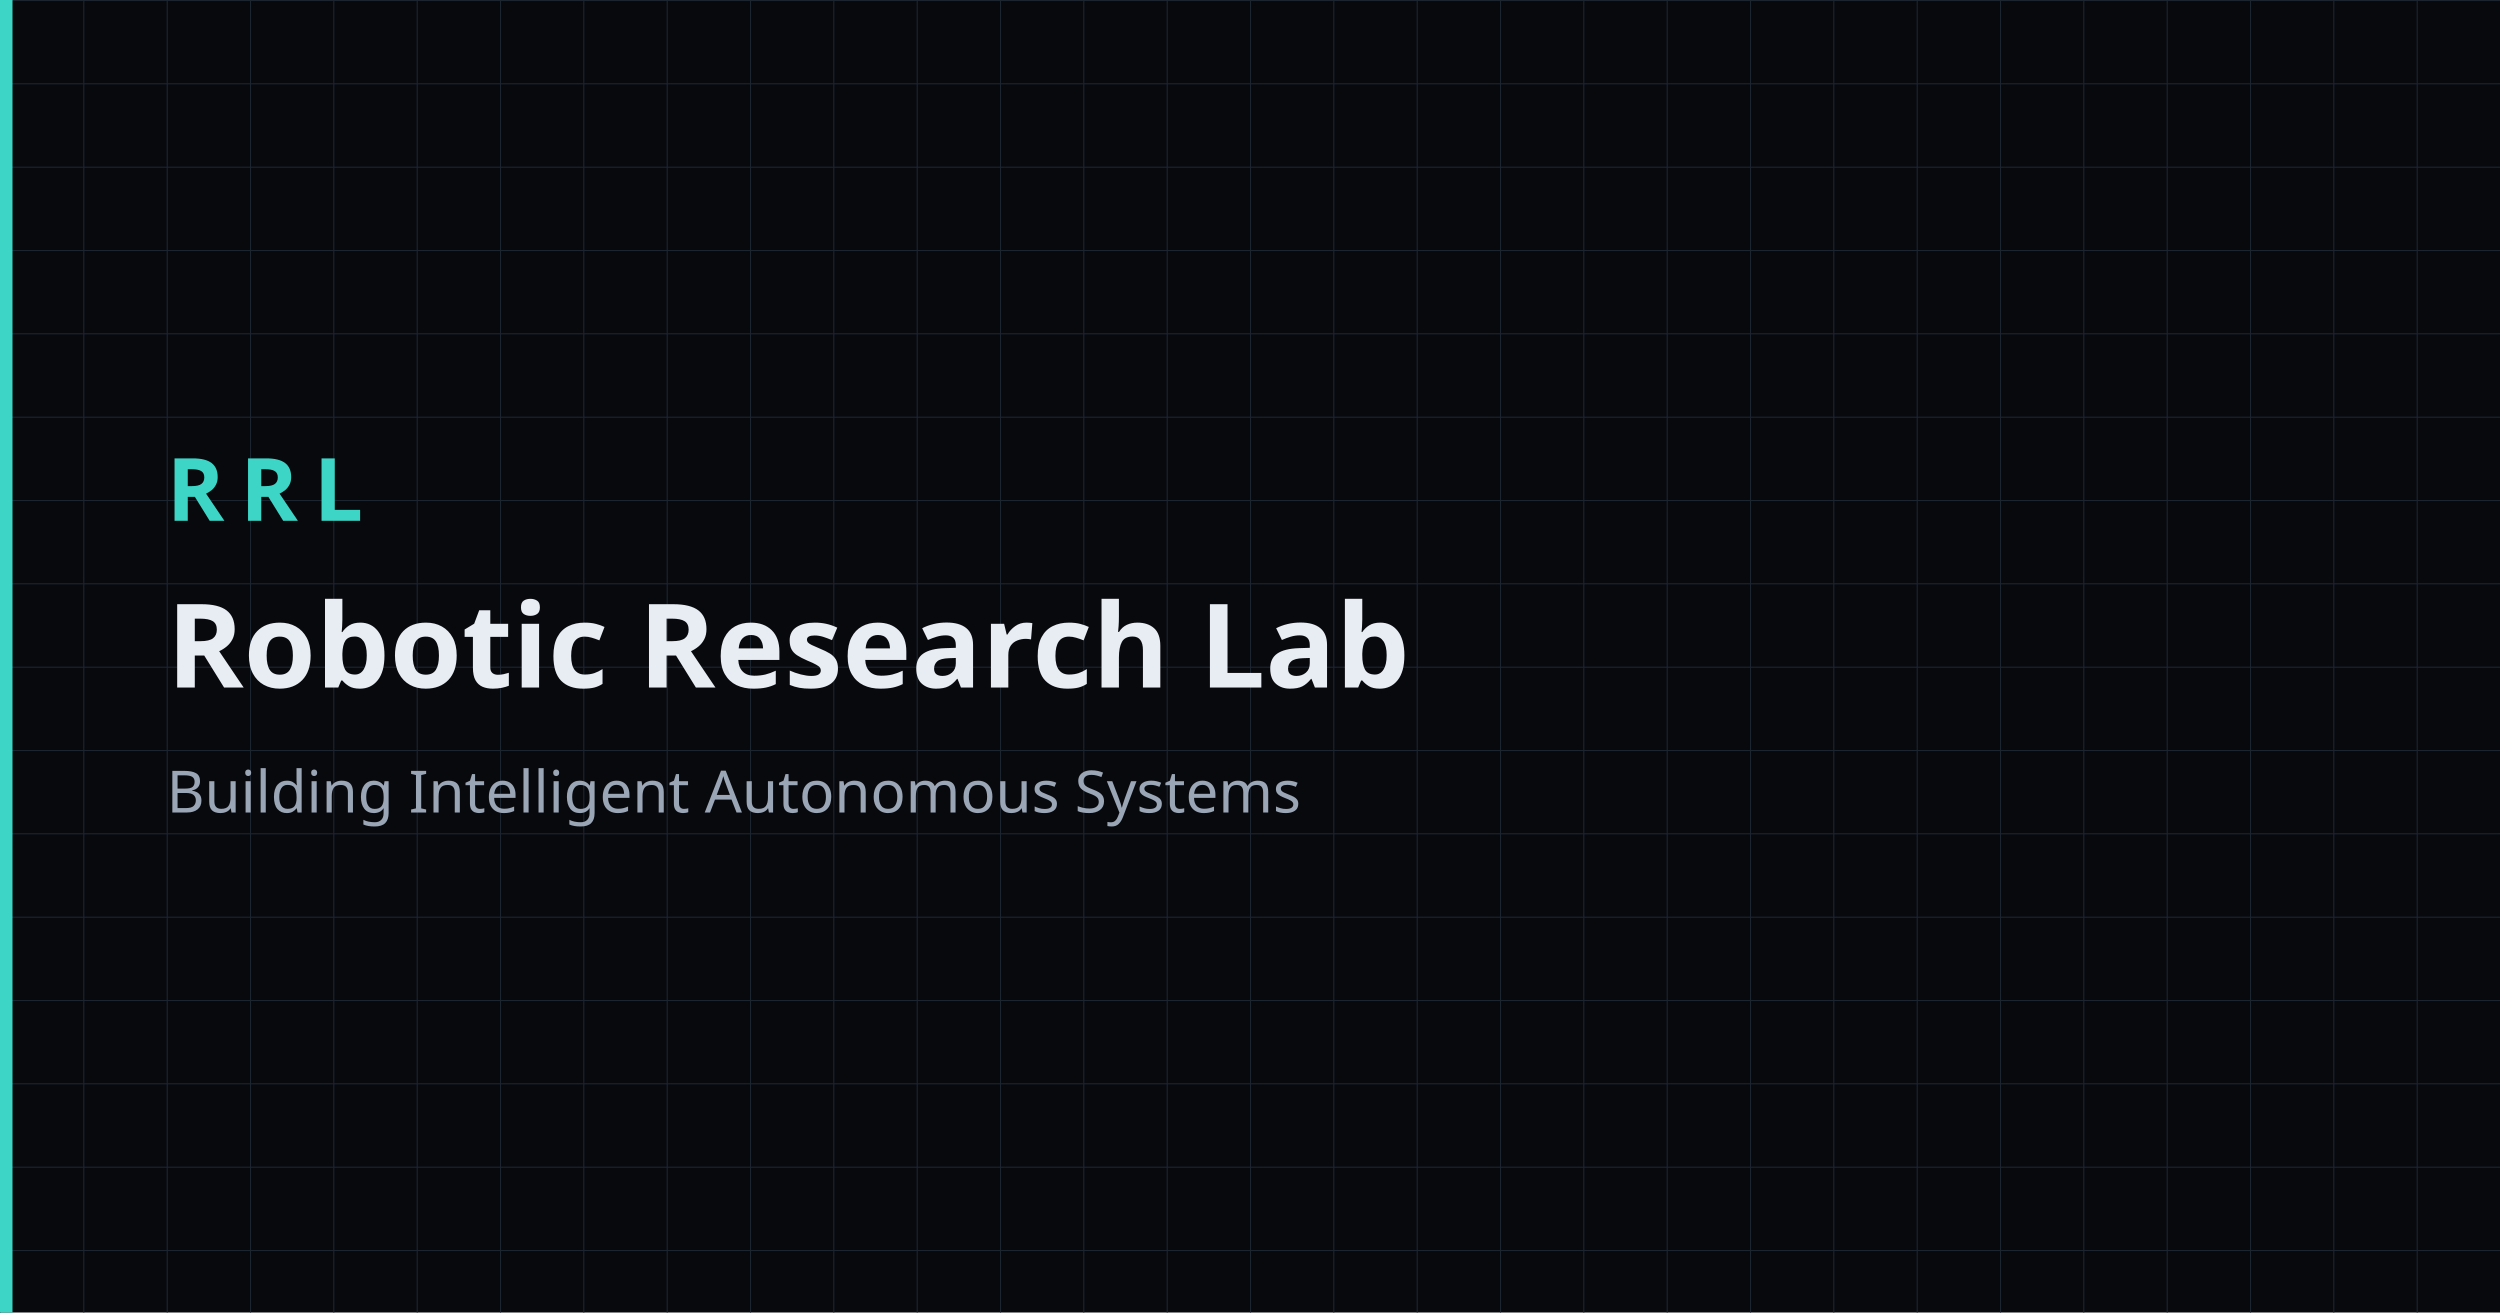
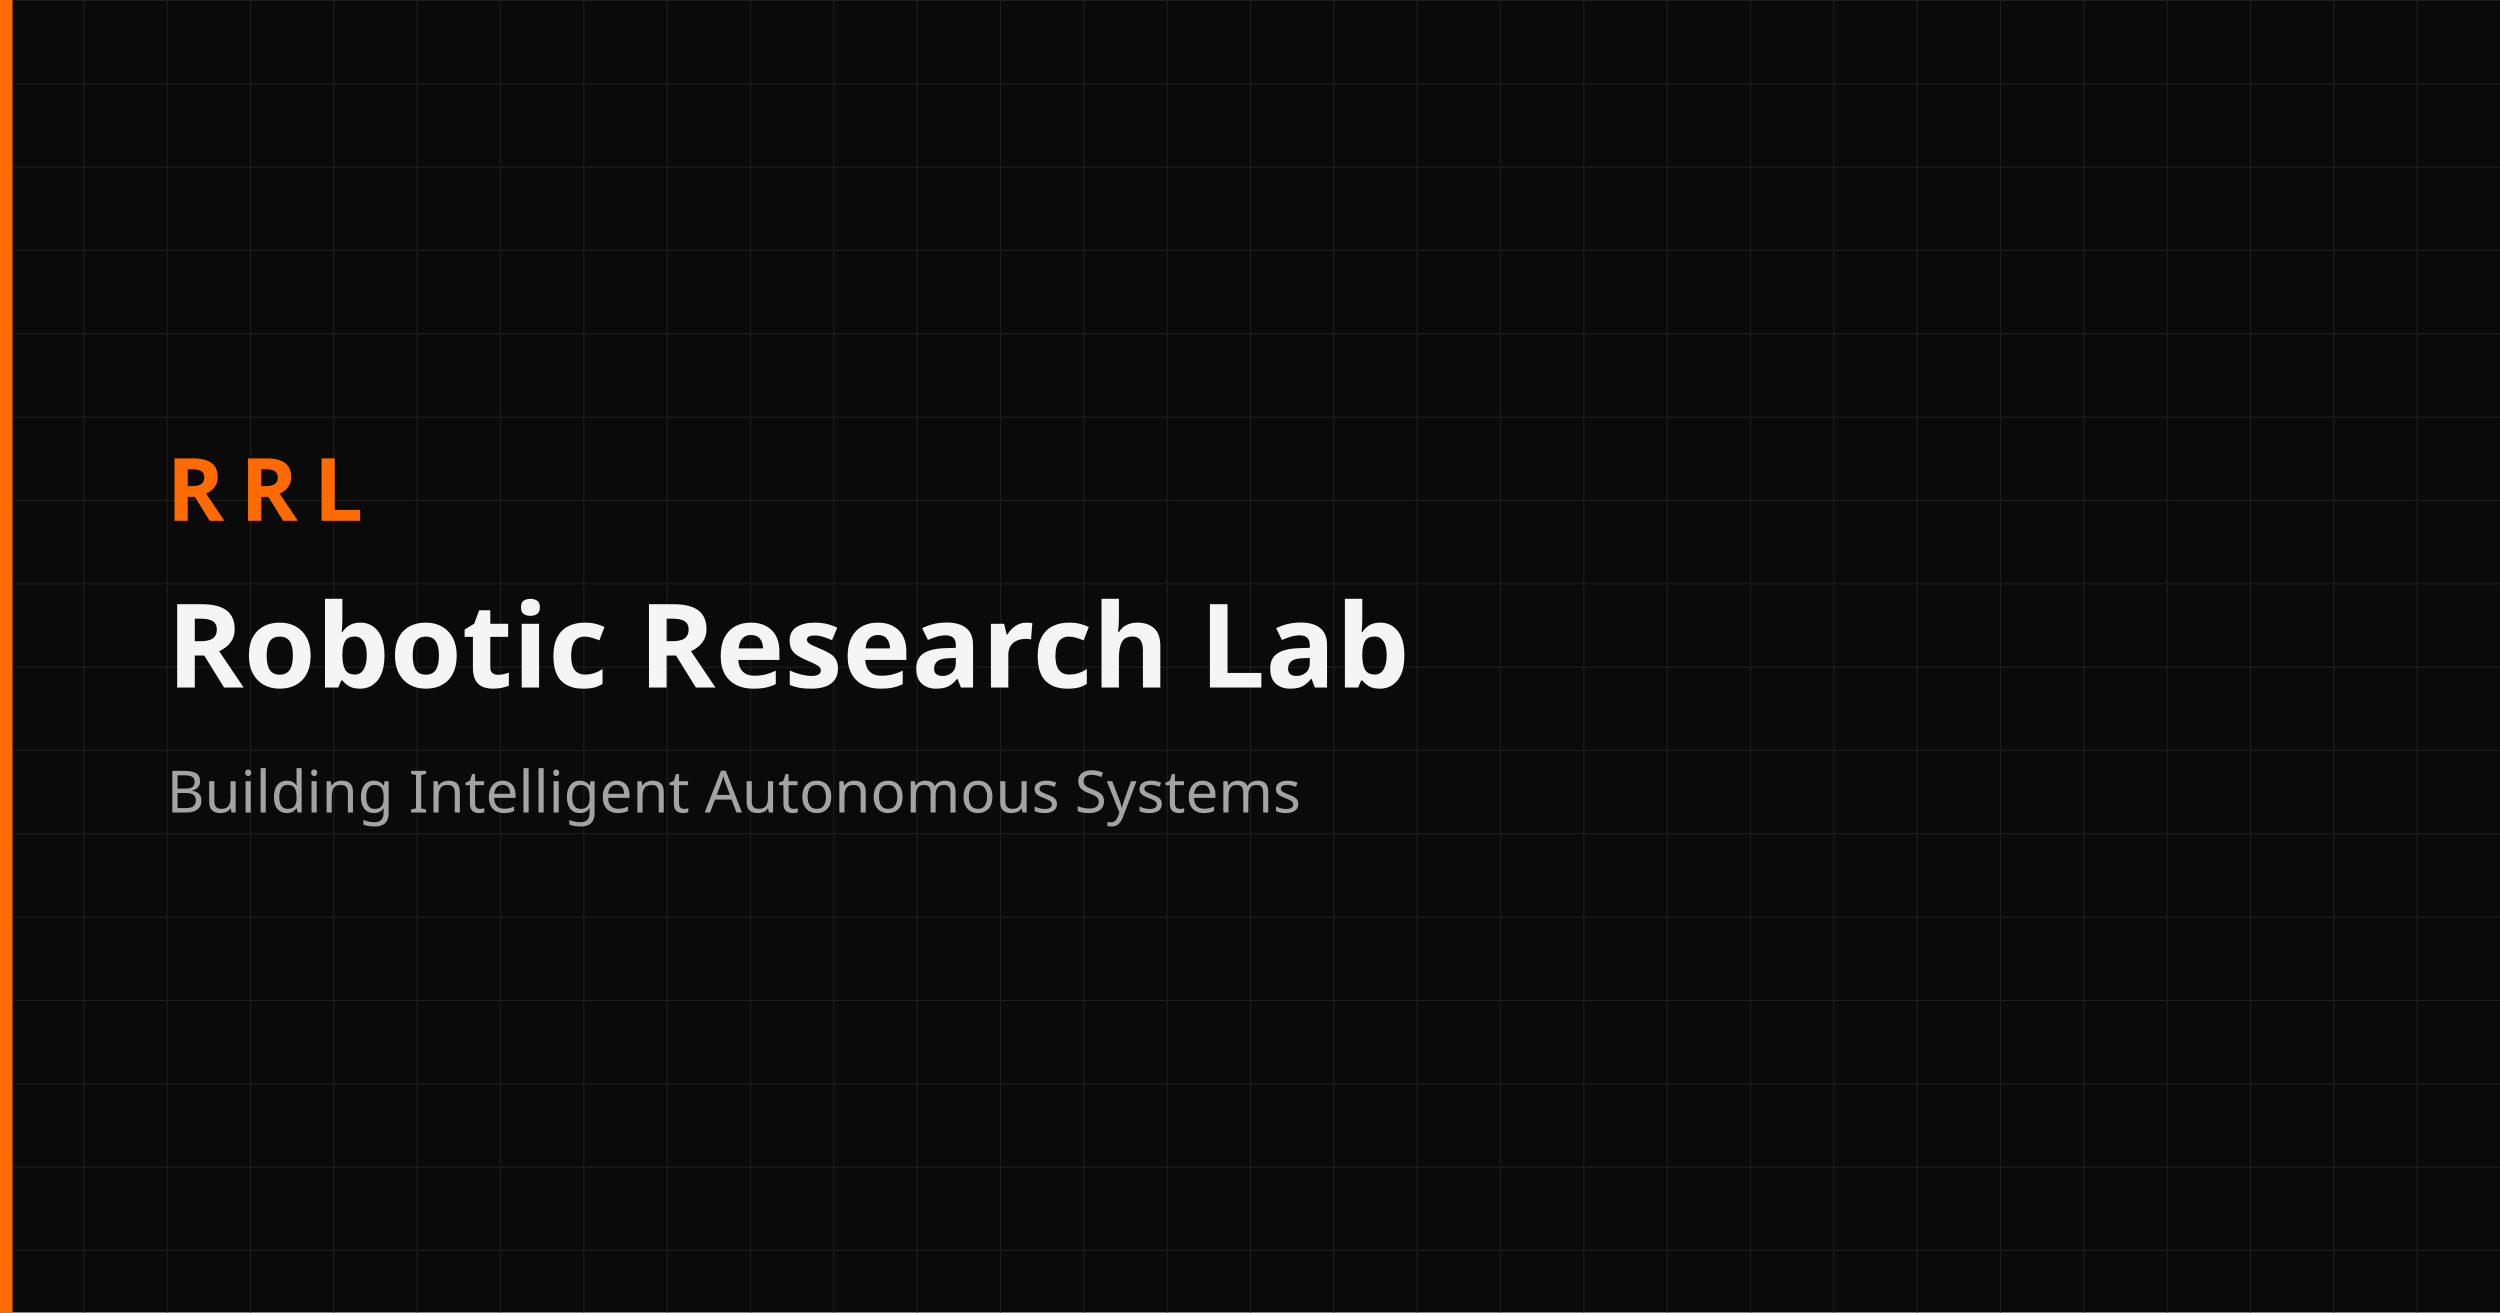
<svg xmlns="http://www.w3.org/2000/svg" viewBox="0 0 1200 630" width="1200" height="630" role="img" aria-label="Robotic Research Lab">
-   <rect width="1200" height="630" fill="#07090d" />
+   <rect width="1200" height="630" fill="#0A0A0A" />
  <defs>
    <pattern id="grid" width="40" height="40" patternUnits="userSpaceOnUse">
-       <path d="M40 0H0V40" fill="none" stroke="#1c2430" stroke-width="1" />
+       <path d="M40 0H0V40" fill="none" stroke="#1D1D1D" stroke-width="1" />
    </pattern>
  </defs>
  <rect width="1200" height="630" fill="url(#grid)" />
-   <rect x="0" y="0" width="6" height="630" fill="#3dd6c6" />
-   <text x="80" y="250" font-family="ui-sans-serif, system-ui, sans-serif" font-size="42" font-weight="700" letter-spacing="0.18em" fill="#3dd6c6">RRL</text>
-   <text x="80" y="330" font-family="ui-sans-serif, system-ui, sans-serif" font-size="56" font-weight="700" fill="#e8edf4">Robotic Research Lab</text>
-   <text x="80" y="390" font-family="ui-sans-serif, system-ui, sans-serif" font-size="28" fill="#9aa5b5">Building Intelligent Autonomous Systems</text>
+   <rect x="0" y="0" width="6" height="630" fill="#FF6B00" />
+   <text x="80" y="250" font-family="ui-sans-serif, system-ui, sans-serif" font-size="42" font-weight="700" letter-spacing="0.18em" fill="#FF6B00">RRL</text>
+   <text x="80" y="330" font-family="ui-sans-serif, system-ui, sans-serif" font-size="56" font-weight="700" fill="#F5F5F5">Robotic Research Lab</text>
+   <text x="80" y="390" font-family="ui-sans-serif, system-ui, sans-serif" font-size="28" fill="#A3A3A3">Building Intelligent Autonomous Systems</text>
</svg>
